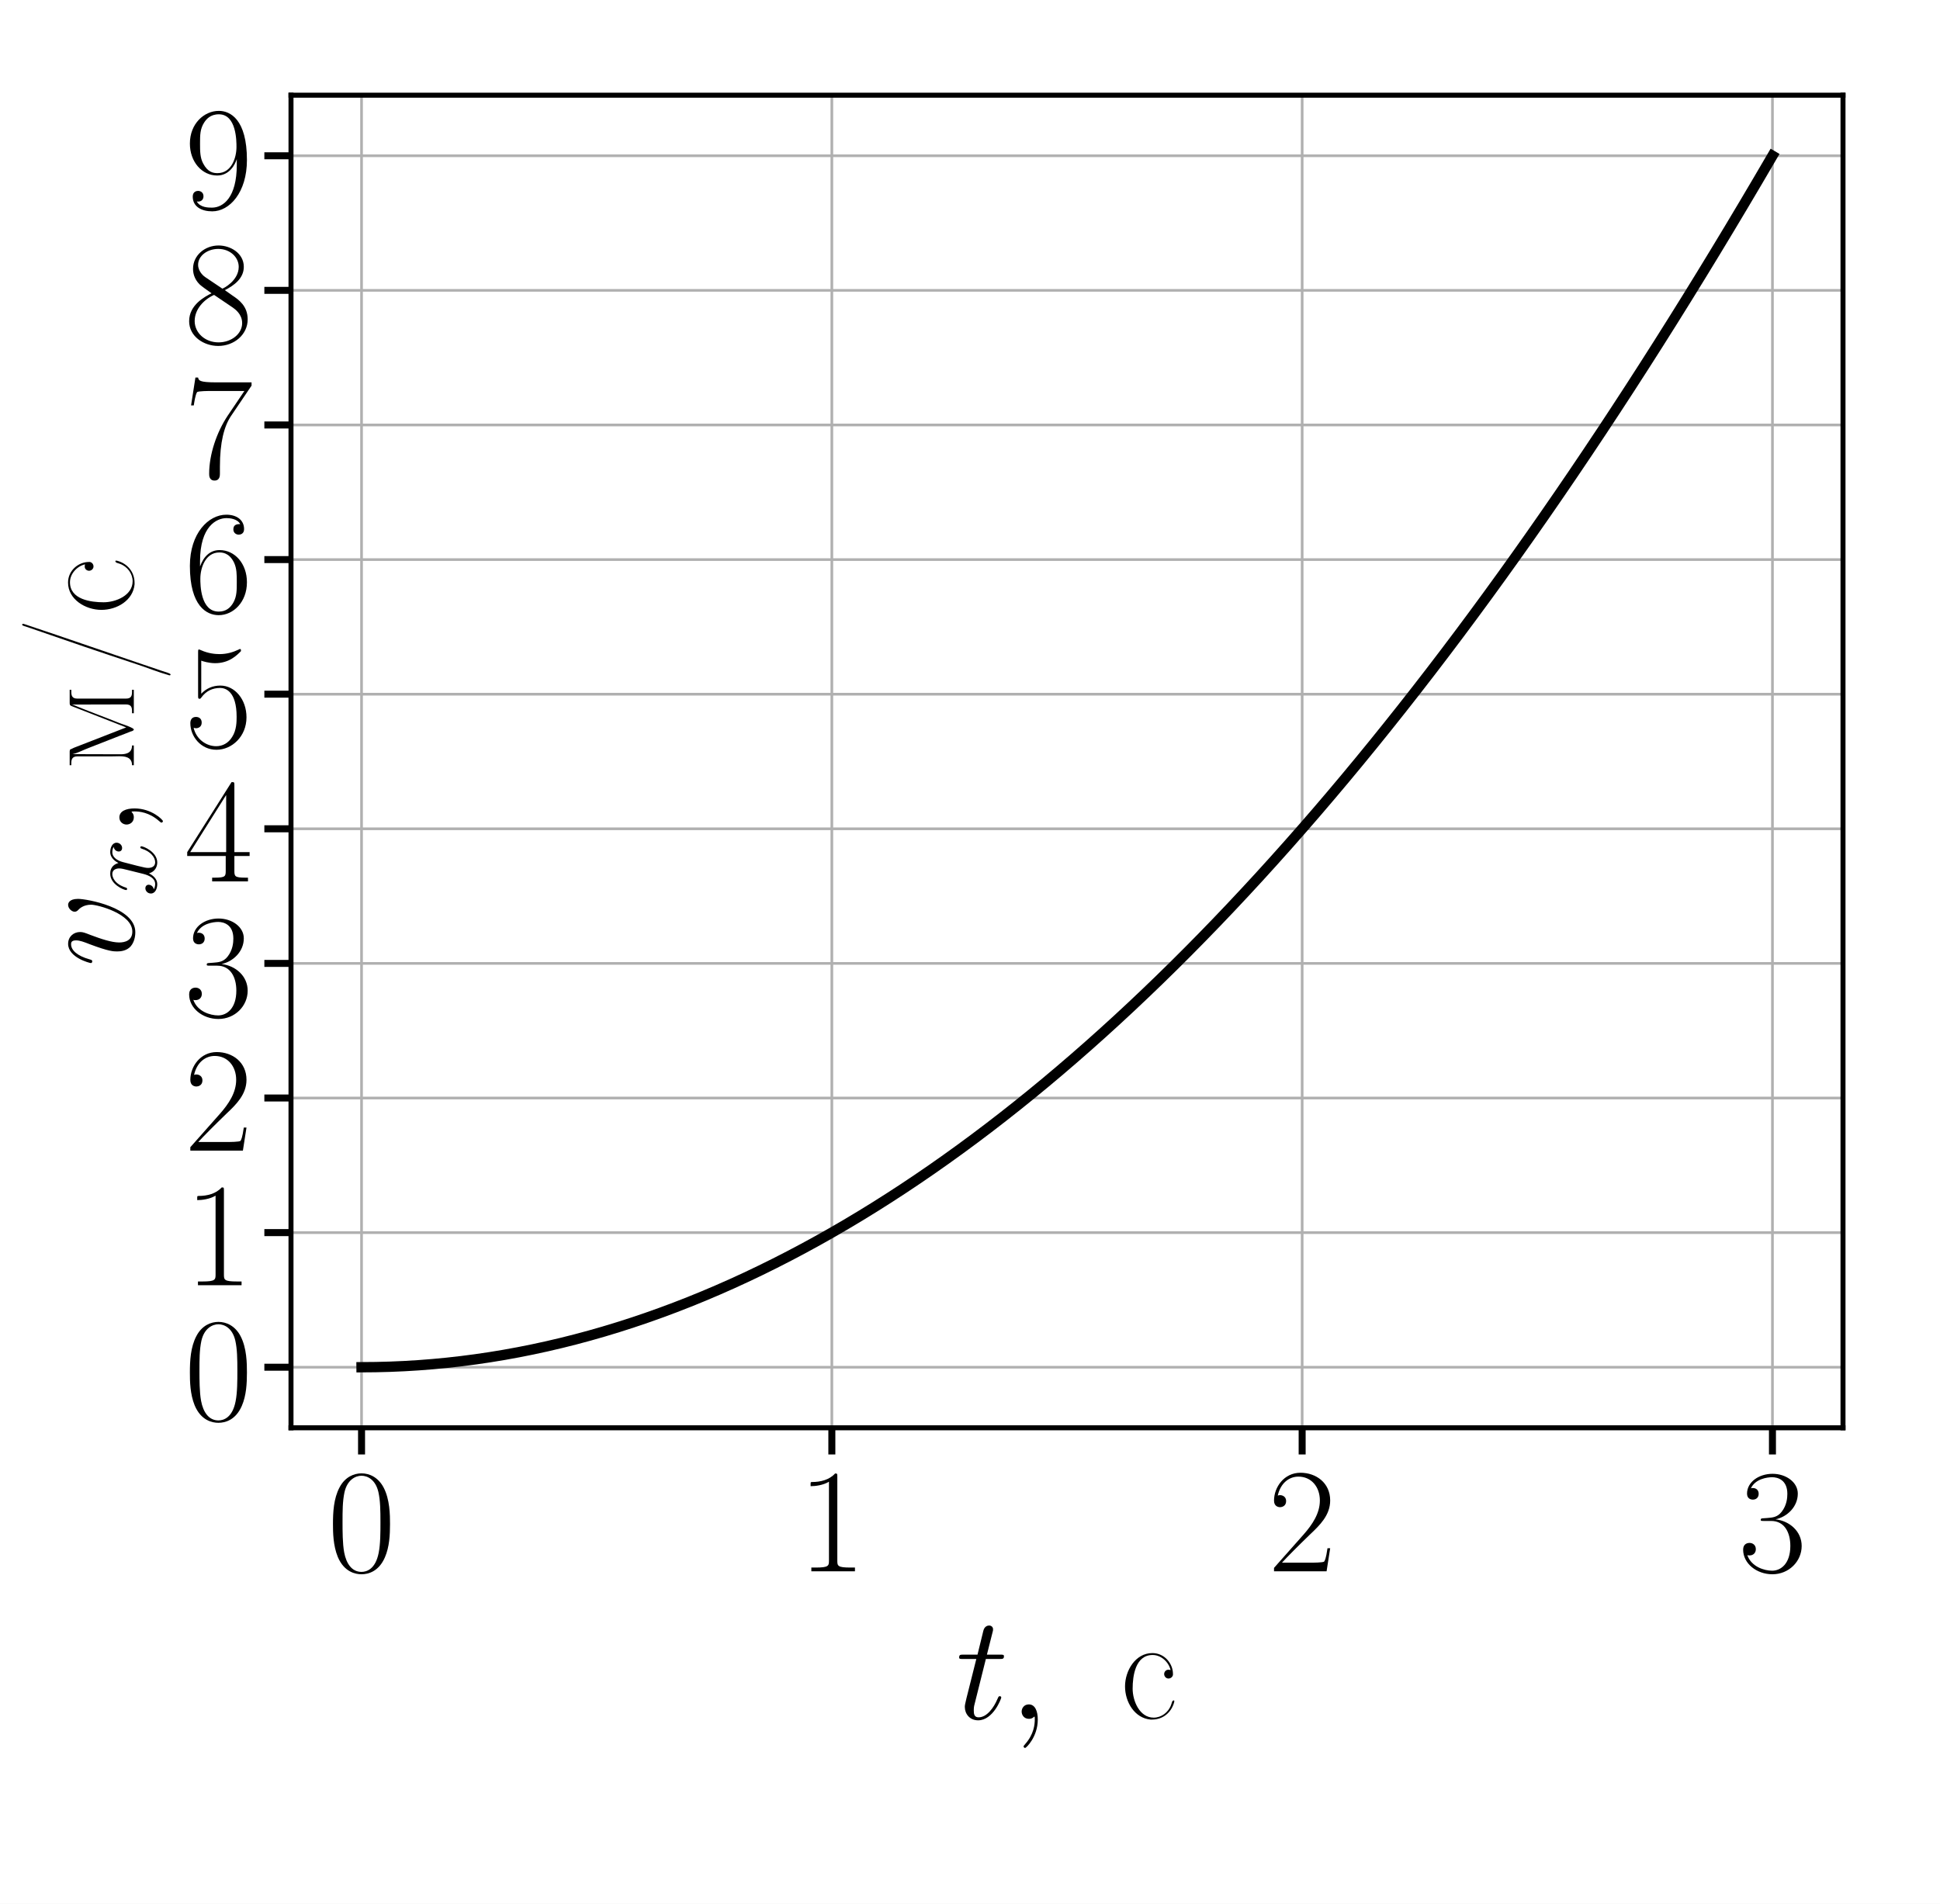
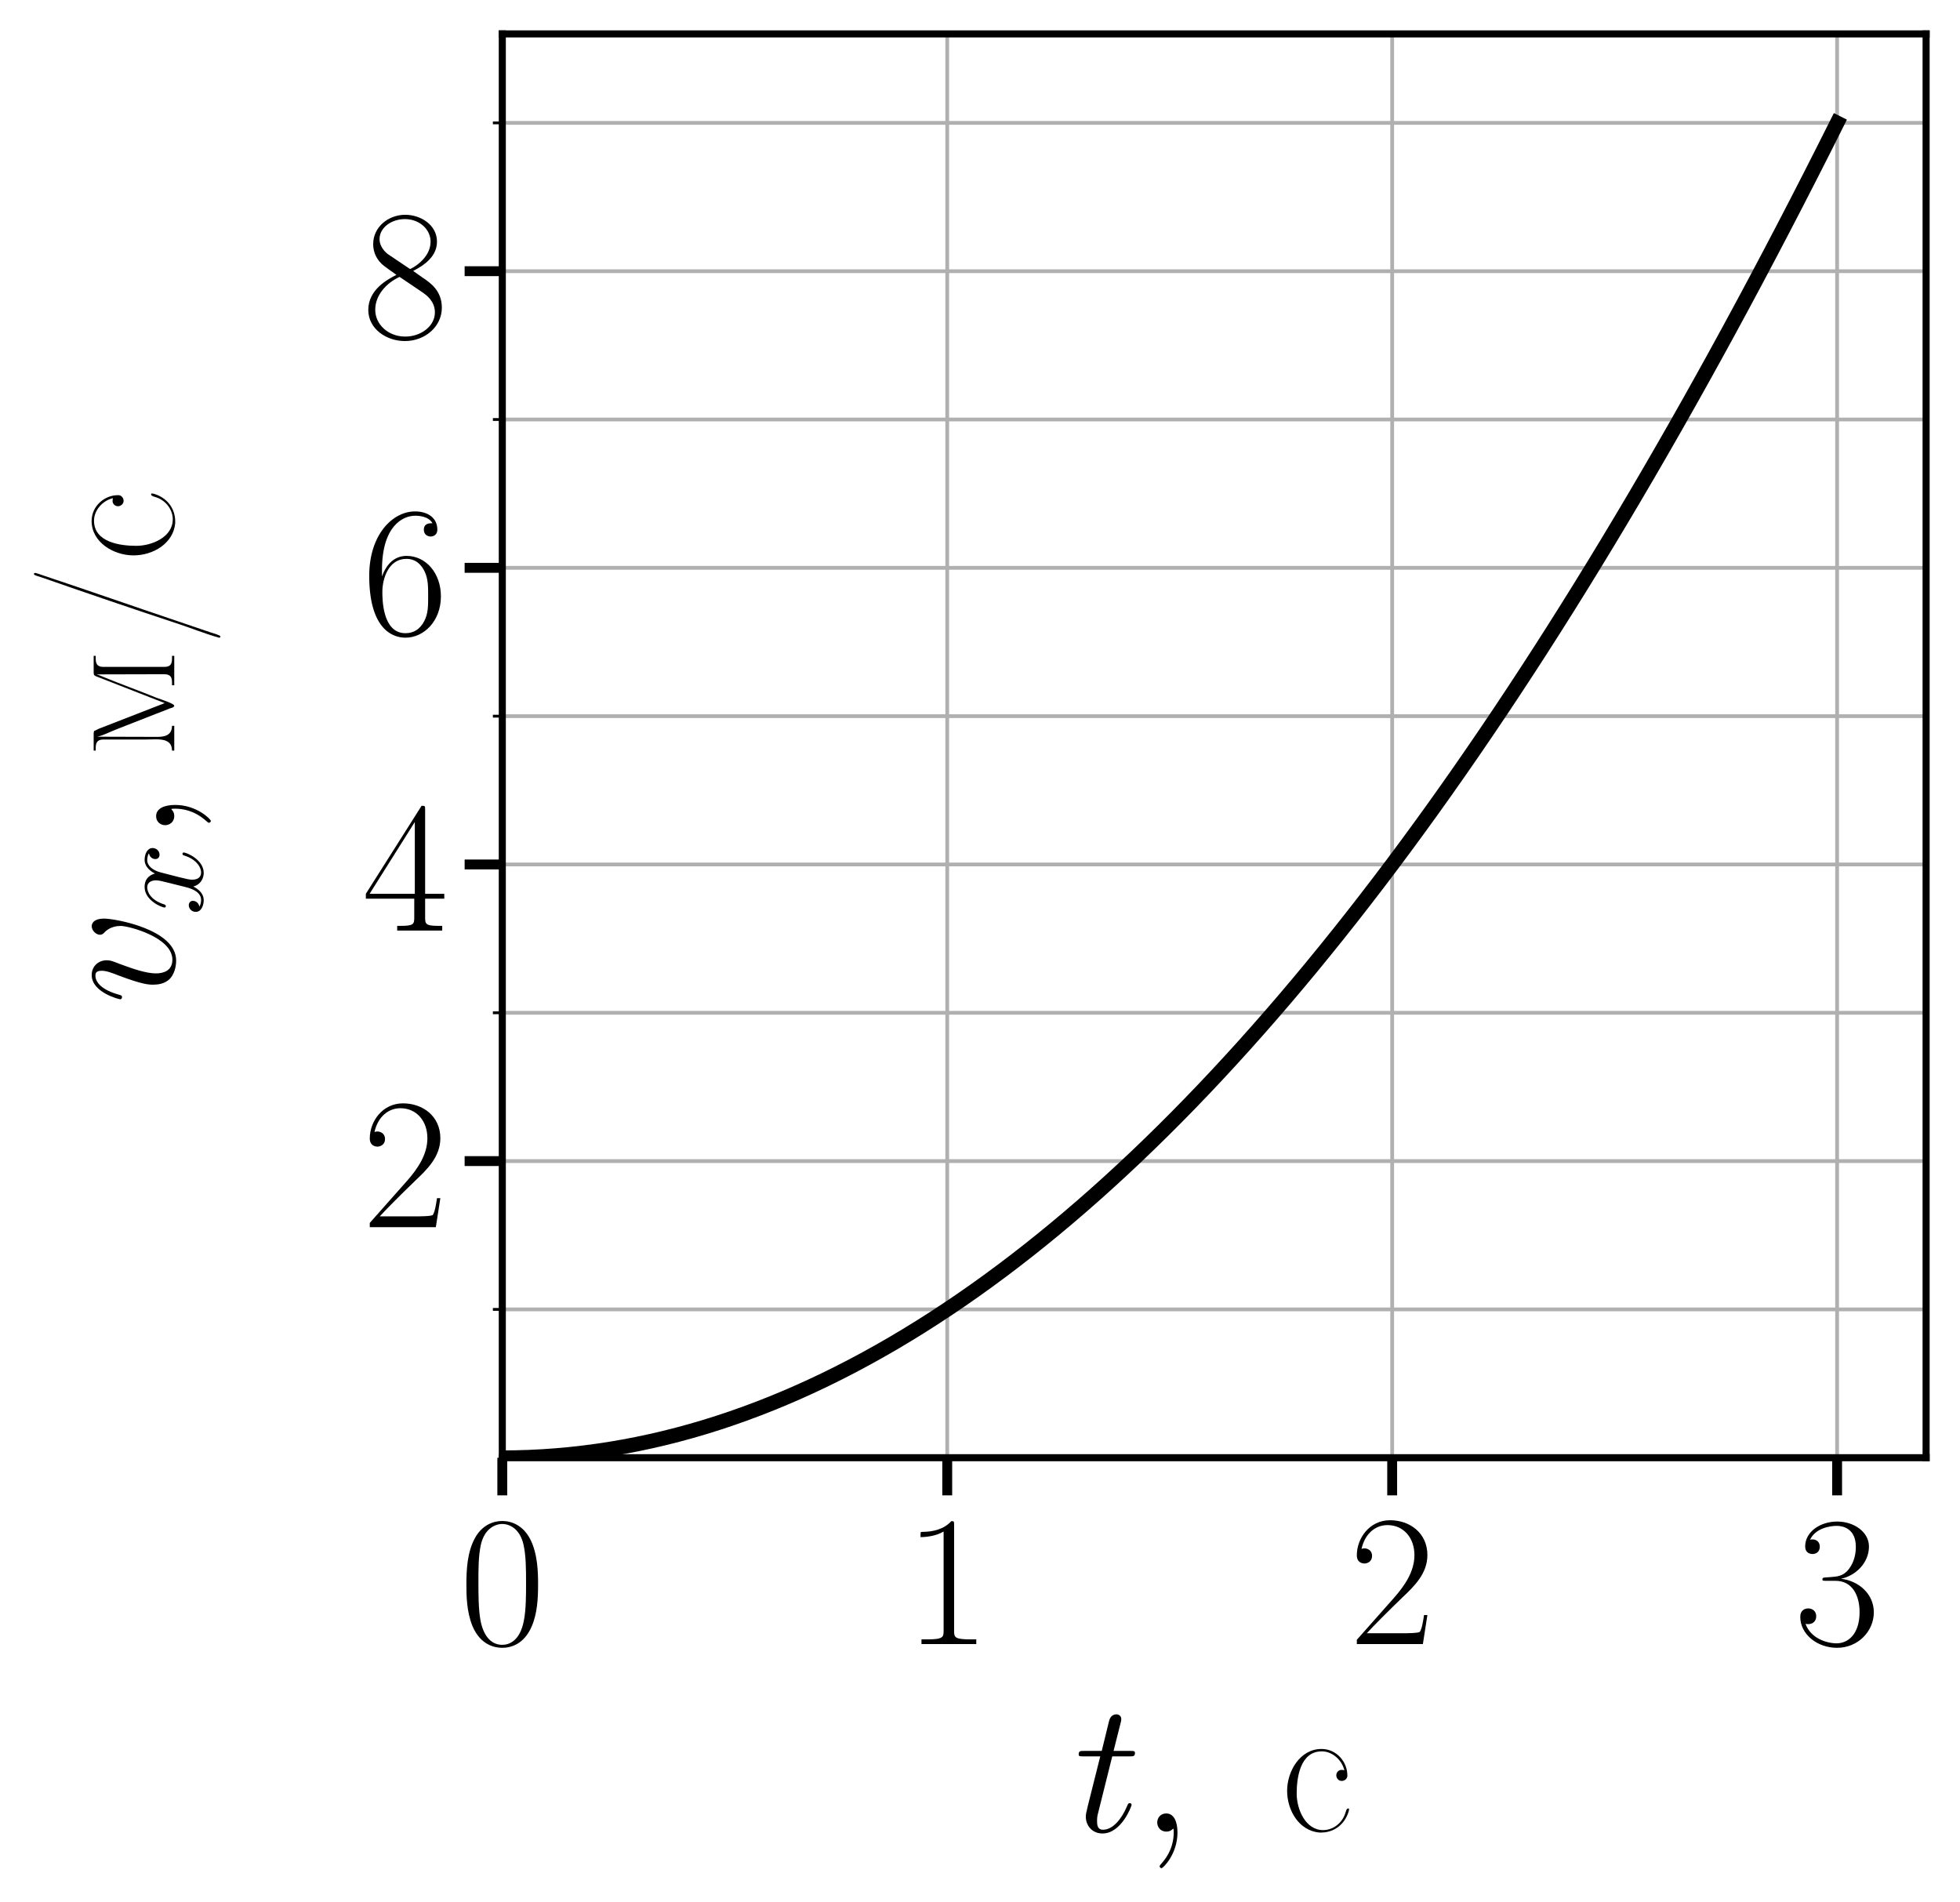
- <svg xmlns="http://www.w3.org/2000/svg" xmlns:xlink="http://www.w3.org/1999/xlink" width="582.48pt" height="571.68pt" viewBox="0 0 582.48 571.68" version="1.1">
+ <svg xmlns="http://www.w3.org/2000/svg" xmlns:xlink="http://www.w3.org/1999/xlink" width="416.283pt" height="403.961pt" viewBox="0 0 416.283 403.961" version="1.1">
  <defs>
    <style type="text/css">*{stroke-linejoin: round; stroke-linecap: butt}</style>
  </defs>
  <g id="figure_1">
    <g id="patch_1">
-       <path d="M 0 571.68  L 582.48 571.68  L 582.48 0  L 0 0  z " style="fill: #ffffff" />
+       <path d="M 0 403.961  L 416.283 403.961  L 416.283 0  L 0 0  z " style="fill: #ffffff" />
    </g>
    <g id="axes_1">
      <g id="patch_2">
-         <path d="M 87.372 428.76  L 553.356 428.76  L 553.356 28.584  L 87.372 28.584  z " style="fill: #ffffff" />
+         <path d="M 106.683 309.6  L 409.083 309.6  L 409.083 7.2  L 106.683 7.2  z " style="fill: #ffffff" />
      </g>
      <g id="matplotlib.axis_1">
        <g id="xtick_1">
          <g id="line2d_1">
-             <path d="M 108.553 428.76  L 108.553 28.584  " clip-path="url(#p3c3314d6ac)" style="fill: none; stroke: #b0b0b0; stroke-width: 0.8; stroke-linecap: square" />
+             <path d="M 106.683 309.6  L 106.683 7.2  " clip-path="url(#pb59c13ec6b)" style="fill: none; stroke: #b0b0b0; stroke-width: 0.8; stroke-linecap: square" />
          </g>
          <g id="line2d_2">
            <defs>
-               <path id="m862809bca7" d="M 0 0  L 0 8  " style="stroke: #000000; stroke-width: 2.1" />
-             </defs>
-             <g>
-               <use xlink:href="#m862809bca7" x="108.553" y="428.76" style="stroke: #000000; stroke-width: 2.1" />
+               <path id="m378a4ad936" d="M 0 0  L 0 8  " style="stroke: #000000; stroke-width: 2.1" />
+             </defs>
+             <g>
+               <use xlink:href="#m378a4ad936" x="106.683" y="309.6" style="stroke: #000000; stroke-width: 2.1" />
            </g>
          </g>
          <g id="text_1">
-             <g transform="translate(98.27273 471.8482) scale(0.45 -0.45)">
+             <g transform="translate(97.5445 349.1784) scale(0.4 -0.4)">
              <defs>
                <path id="CMR17-30" d="M 2688 2025  C 2688 2416 2682 3080 2413 3591  C 2176 4039 1798 4198 1466 4198  C 1158 4198 768 4058 525 3597  C 269 3118 243 2524 243 2025  C 243 1661 250 1106 448 619  C 723 -39 1216 -128 1466 -128  C 1760 -128 2208 -7 2470 600  C 2662 1042 2688 1559 2688 2025  z M 1466 -26  C 1056 -26 813 325 723 812  C 653 1188 653 1738 653 2096  C 653 2588 653 2997 736 3387  C 858 3929 1216 4096 1466 4096  C 1728 4096 2067 3923 2189 3400  C 2272 3036 2278 2607 2278 2096  C 2278 1680 2278 1169 2202 792  C 2067 95 1690 -26 1466 -26  z " transform="scale(0.015625)" />
              </defs>
              <use xlink:href="#CMR17-30" transform="scale(0.996264)" />
            </g>
          </g>
        </g>
        <g id="xtick_2">
          <g id="line2d_3">
-             <path d="M 249.76 428.76  L 249.76 28.584  " clip-path="url(#p3c3314d6ac)" style="fill: none; stroke: #b0b0b0; stroke-width: 0.8; stroke-linecap: square" />
+             <path d="M 201.183 309.6  L 201.183 7.2  " clip-path="url(#pb59c13ec6b)" style="fill: none; stroke: #b0b0b0; stroke-width: 0.8; stroke-linecap: square" />
          </g>
          <g id="line2d_4">
            <g>
-               <use xlink:href="#m862809bca7" x="249.76" y="428.76" style="stroke: #000000; stroke-width: 2.1" />
+               <use xlink:href="#m378a4ad936" x="201.183" y="309.6" style="stroke: #000000; stroke-width: 2.1" />
            </g>
          </g>
          <g id="text_2">
-             <g transform="translate(239.48 471.8482) scale(0.45 -0.45)">
+             <g transform="translate(192.0445 349.1784) scale(0.4 -0.4)">
              <defs>
                <path id="CMR17-31" d="M 1702 4058  C 1702 4192 1696 4192 1606 4192  C 1357 3916 979 3827 621 3827  C 602 3827 570 3827 563 3808  C 557 3795 557 3782 557 3648  C 755 3648 1088 3686 1344 3839  L 1344 461  C 1344 236 1331 160 781 160  L 589 160  L 589 0  C 896 0 1216 0 1523 0  C 1830 0 2150 0 2458 0  L 2458 160  L 2266 160  C 1715 160 1702 230 1702 458  L 1702 4058  z " transform="scale(0.015625)" />
              </defs>
              <use xlink:href="#CMR17-31" transform="scale(0.996264)" />
            </g>
          </g>
        </g>
        <g id="xtick_3">
          <g id="line2d_5">
-             <path d="M 390.968 428.76  L 390.968 28.584  " clip-path="url(#p3c3314d6ac)" style="fill: none; stroke: #b0b0b0; stroke-width: 0.8; stroke-linecap: square" />
+             <path d="M 295.683 309.6  L 295.683 7.2  " clip-path="url(#pb59c13ec6b)" style="fill: none; stroke: #b0b0b0; stroke-width: 0.8; stroke-linecap: square" />
          </g>
          <g id="line2d_6">
            <g>
-               <use xlink:href="#m862809bca7" x="390.968" y="428.76" style="stroke: #000000; stroke-width: 2.1" />
+               <use xlink:href="#m378a4ad936" x="295.683" y="309.6" style="stroke: #000000; stroke-width: 2.1" />
            </g>
          </g>
          <g id="text_3">
-             <g transform="translate(380.6873 471.8482) scale(0.45 -0.45)">
+             <g transform="translate(286.5445 349.1784) scale(0.4 -0.4)">
              <defs>
                <path id="CMR17-32" d="M 2669 989  L 2554 989  C 2490 536 2438 459 2413 420  C 2381 369 1920 369 1830 369  L 602 369  C 832 619 1280 1072 1824 1597  C 2214 1967 2669 2402 2669 3035  C 2669 3790 2067 4224 1395 4224  C 691 4224 262 3604 262 3030  C 262 2780 448 2748 525 2748  C 589 2748 781 2787 781 3010  C 781 3207 614 3264 525 3264  C 486 3264 448 3258 422 3245  C 544 3790 915 4058 1306 4058  C 1862 4058 2227 3617 2227 3035  C 2227 2479 1901 2000 1536 1584  L 262 146  L 262 0  L 2515 0  L 2669 989  z " transform="scale(0.015625)" />
              </defs>
              <use xlink:href="#CMR17-32" transform="scale(0.996264)" />
            </g>
          </g>
        </g>
        <g id="xtick_4">
          <g id="line2d_7">
-             <path d="M 532.175 428.76  L 532.175 28.584  " clip-path="url(#p3c3314d6ac)" style="fill: none; stroke: #b0b0b0; stroke-width: 0.8; stroke-linecap: square" />
+             <path d="M 390.183 309.6  L 390.183 7.2  " clip-path="url(#pb59c13ec6b)" style="fill: none; stroke: #b0b0b0; stroke-width: 0.8; stroke-linecap: square" />
          </g>
          <g id="line2d_8">
            <g>
-               <use xlink:href="#m862809bca7" x="532.175" y="428.76" style="stroke: #000000; stroke-width: 2.1" />
+               <use xlink:href="#m378a4ad936" x="390.183" y="309.6" style="stroke: #000000; stroke-width: 2.1" />
            </g>
          </g>
          <g id="text_4">
-             <g transform="translate(521.8946 471.8482) scale(0.45 -0.45)">
+             <g transform="translate(381.0445 349.1784) scale(0.4 -0.4)">
              <defs>
                <path id="CMR17-33" d="M 1414 2157  C 1984 2157 2234 1662 2234 1090  C 2234 320 1824 25 1453 25  C 1114 25 563 194 390 693  C 422 680 454 680 486 680  C 640 680 755 782 755 948  C 755 1133 614 1216 486 1216  C 378 1216 211 1165 211 926  C 211 335 787 -128 1466 -128  C 2176 -128 2720 430 2720 1085  C 2720 1707 2208 2157 1600 2227  C 2086 2328 2554 2756 2554 3329  C 2554 3820 2048 4179 1472 4179  C 890 4179 378 3829 378 3329  C 378 3110 544 3072 627 3072  C 762 3072 877 3155 877 3321  C 877 3486 762 3569 627 3569  C 602 3569 570 3569 544 3557  C 730 3959 1235 4032 1459 4032  C 1683 4032 2106 3925 2106 3320  C 2106 3143 2080 2828 1862 2550  C 1670 2304 1453 2304 1242 2284  C 1210 2284 1062 2269 1037 2269  C 992 2263 966 2257 966 2208  C 966 2163 973 2157 1101 2157  L 1414 2157  z " transform="scale(0.015625)" />
              </defs>
              <use xlink:href="#CMR17-33" transform="scale(0.996264)" />
            </g>
          </g>
        </g>
        <g id="text_5">
-           <g transform="translate(286.9951 516.1572) scale(0.45 -0.45)">
+           <g transform="translate(228.2213 389.0086) scale(0.4 -0.4)">
            <defs>
              <path id="CMMI12-74" d="M 1286 2566  L 1875 2566  C 1997 2566 2061 2566 2061 2681  C 2061 2752 2022 2752 1894 2752  L 1331 2752  L 1568 3692  C 1594 3781 1594 3794 1594 3840  C 1594 3943 1510 4000 1427 4000  C 1376 4000 1229 3981 1178 3775  L 928 2752  L 326 2752  C 198 2752 141 2752 141 2630  C 141 2566 186 2566 307 2566  L 877 2566  L 454 881  C 403 658 384 594 384 511  C 384 211 595 -64 954 -64  C 1600 -64 1946 868 1946 912  C 1946 951 1920 970 1882 970  C 1869 970 1843 970 1830 944  C 1824 938 1818 931 1773 829  C 1638 511 1344 64 973 64  C 781 64 768 224 768 364  C 768 370 768 492 787 568  L 1286 2566  z " transform="scale(0.015625)" />
              <path id="CMMI12-3b" d="M 1248 -31  C 1248 343 1126 619 864 619  C 659 619 557 453 557 313  C 557 172 653 0 870 0  C 954 0 1024 26 1082 83  C 1094 96 1101 96 1107 96  C 1120 96 1120 5 1120 -27  C 1120 -240 1082 -659 710 -1080  C 640 -1157 640 -1170 640 -1183  C 640 -1216 672 -1248 704 -1248  C 755 -1248 1248 -771 1248 -31  z " transform="scale(0.015625)" />
              <path id="SFRM3583-f1" d="M 2221 2092  C 2189 2099 2157 2105 2125 2105  C 2022 2105 1946 2016 1946 1920  C 1946 1824 2022 1728 2131 1728  C 2221 1728 2310 1792 2323 1888  L 2323 1926  C 2323 2366 1965 2819 1440 2819  C 717 2819 269 2069 269 1390  C 269 718 678 32 1363 -32  L 1427 -32  C 1882 -32 2240 257 2368 688  C 2374 713 2381 739 2381 765  C 2381 784 2368 790 2355 790  C 2285 790 2272 669 2246 604  C 2131 276 1824 51 1498 51  C 890 51 595 769 595 1295  C 595 1833 710 2737 1453 2737  C 1811 2737 2138 2443 2221 2092  z " transform="scale(0.015625)" />
            </defs>
            <use xlink:href="#CMMI12-74" transform="scale(0.996264)" />
            <use xlink:href="#CMMI12-3b" transform="translate(35.22633 0) scale(0.996264)" />
            <use xlink:href="#SFRM3583-f1" transform="translate(108.6881 0) scale(0.996264)" />
          </g>
        </g>
      </g>
      <g id="matplotlib.axis_2">
        <g id="ytick_1">
          <g id="line2d_9">
-             <path d="M 87.372 410.57  L 553.356 410.57  " clip-path="url(#p3c3314d6ac)" style="fill: none; stroke: #b0b0b0; stroke-width: 0.8; stroke-linecap: square" />
+             <path d="M 106.683 246.6  L 409.083 246.6  " clip-path="url(#pb59c13ec6b)" style="fill: none; stroke: #b0b0b0; stroke-width: 0.8; stroke-linecap: square" />
          </g>
          <g id="line2d_10">
            <defs>
-               <path id="mae6277ba72" d="M 0 0  L -8 0  " style="stroke: #000000; stroke-width: 2.1" />
-             </defs>
-             <g>
-               <use xlink:href="#mae6277ba72" x="87.372" y="410.57" style="stroke: #000000; stroke-width: 2.1" />
+               <path id="md40ff3d84a" d="M 0 0  L -8 0  " style="stroke: #000000; stroke-width: 2.1" />
+             </defs>
+             <g>
+               <use xlink:href="#md40ff3d84a" x="106.683" y="246.6" style="stroke: #000000; stroke-width: 2.1" />
            </g>
          </g>
          <g id="text_6">
-             <g transform="translate(55.31128 426.3643) scale(0.45 -0.45)">
-               <use xlink:href="#CMR17-30" transform="scale(0.996264)" />
+             <g transform="translate(76.9064 260.6392) scale(0.4 -0.4)">
+               <use xlink:href="#CMR17-32" transform="scale(0.996264)" />
            </g>
          </g>
        </g>
        <g id="ytick_2">
          <g id="line2d_11">
-             <path d="M 87.372 370.148  L 553.356 370.148  " clip-path="url(#p3c3314d6ac)" style="fill: none; stroke: #b0b0b0; stroke-width: 0.8; stroke-linecap: square" />
+             <path d="M 106.683 183.6  L 409.083 183.6  " clip-path="url(#pb59c13ec6b)" style="fill: none; stroke: #b0b0b0; stroke-width: 0.8; stroke-linecap: square" />
          </g>
          <g id="line2d_12">
            <g>
-               <use xlink:href="#mae6277ba72" x="87.372" y="370.148" style="stroke: #000000; stroke-width: 2.1" />
+               <use xlink:href="#md40ff3d84a" x="106.683" y="183.6" style="stroke: #000000; stroke-width: 2.1" />
            </g>
          </g>
          <g id="text_7">
-             <g transform="translate(55.31128 385.9424) scale(0.45 -0.45)">
-               <use xlink:href="#CMR17-31" transform="scale(0.996264)" />
+             <g transform="translate(76.9064 197.6392) scale(0.4 -0.4)">
+               <defs>
+                 <path id="CMR17-34" d="M 2150 4122  C 2150 4256 2144 4256 2029 4256  L 128 1254  L 128 1088  L 1779 1088  L 1779 457  C 1779 224 1766 160 1318 160  L 1197 160  L 1197 0  C 1402 0 1747 0 1965 0  C 2182 0 2528 0 2733 0  L 2733 160  L 2611 160  C 2163 160 2150 224 2150 457  L 2150 1088  L 2803 1088  L 2803 1254  L 2150 1254  L 2150 4122  z M 1798 3703  L 1798 1254  L 256 1254  L 1798 3703  z " transform="scale(0.015625)" />
+               </defs>
+               <use xlink:href="#CMR17-34" transform="scale(0.996264)" />
            </g>
          </g>
        </g>
        <g id="ytick_3">
          <g id="line2d_13">
-             <path d="M 87.372 329.727  L 553.356 329.727  " clip-path="url(#p3c3314d6ac)" style="fill: none; stroke: #b0b0b0; stroke-width: 0.8; stroke-linecap: square" />
+             <path d="M 106.683 120.6  L 409.083 120.6  " clip-path="url(#pb59c13ec6b)" style="fill: none; stroke: #b0b0b0; stroke-width: 0.8; stroke-linecap: square" />
          </g>
          <g id="line2d_14">
            <g>
-               <use xlink:href="#mae6277ba72" x="87.372" y="329.727" style="stroke: #000000; stroke-width: 2.1" />
+               <use xlink:href="#md40ff3d84a" x="106.683" y="120.6" style="stroke: #000000; stroke-width: 2.1" />
            </g>
          </g>
          <g id="text_8">
-             <g transform="translate(55.31128 345.5206) scale(0.45 -0.45)">
-               <use xlink:href="#CMR17-32" transform="scale(0.996264)" />
+             <g transform="translate(76.9064 134.6392) scale(0.4 -0.4)">
+               <defs>
+                 <path id="CMR17-36" d="M 678 2176  C 678 3690 1395 4032 1811 4032  C 1946 4032 2272 4009 2400 3776  C 2298 3776 2106 3776 2106 3553  C 2106 3381 2246 3323 2336 3323  C 2394 3323 2566 3348 2566 3560  C 2566 3954 2246 4179 1805 4179  C 1043 4179 243 3390 243 1984  C 243 253 966 -128 1478 -128  C 2099 -128 2688 427 2688 1283  C 2688 2081 2170 2662 1517 2662  C 1126 2662 838 2407 678 1960  L 678 2176  z M 1478 25  C 691 25 691 1200 691 1436  C 691 1896 909 2560 1504 2560  C 1613 2560 1926 2560 2138 2120  C 2253 1870 2253 1609 2253 1289  C 2253 944 2253 690 2118 434  C 1978 171 1773 25 1478 25  z " transform="scale(0.015625)" />
+               </defs>
+               <use xlink:href="#CMR17-36" transform="scale(0.996264)" />
            </g>
          </g>
        </g>
        <g id="ytick_4">
          <g id="line2d_15">
-             <path d="M 87.372 289.305  L 553.356 289.305  " clip-path="url(#p3c3314d6ac)" style="fill: none; stroke: #b0b0b0; stroke-width: 0.8; stroke-linecap: square" />
+             <path d="M 106.683 57.6  L 409.083 57.6  " clip-path="url(#pb59c13ec6b)" style="fill: none; stroke: #b0b0b0; stroke-width: 0.8; stroke-linecap: square" />
          </g>
          <g id="line2d_16">
            <g>
-               <use xlink:href="#mae6277ba72" x="87.372" y="289.305" style="stroke: #000000; stroke-width: 2.1" />
+               <use xlink:href="#md40ff3d84a" x="106.683" y="57.6" style="stroke: #000000; stroke-width: 2.1" />
            </g>
          </g>
          <g id="text_9">
-             <g transform="translate(55.31128 305.0988) scale(0.45 -0.45)">
-               <use xlink:href="#CMR17-33" transform="scale(0.996264)" />
+             <g transform="translate(76.9064 71.63919) scale(0.4 -0.4)">
+               <defs>
+                 <path id="CMR17-38" d="M 1741 2264  C 2144 2467 2554 2773 2554 3263  C 2554 3841 1990 4179 1472 4179  C 890 4179 378 3759 378 3180  C 378 3021 416 2747 666 2505  C 730 2442 998 2251 1171 2130  C 883 1983 211 1634 211 934  C 211 279 838 -128 1459 -128  C 2144 -128 2720 362 2720 1010  C 2720 1590 2330 1857 2074 2029  L 1741 2264  z M 902 2822  C 851 2854 595 3051 595 3351  C 595 3739 998 4032 1459 4032  C 1965 4032 2336 3676 2336 3262  C 2336 2669 1670 2331 1638 2331  C 1632 2331 1626 2331 1574 2370  L 902 2822  z M 2080 1519  C 2176 1449 2483 1240 2483 851  C 2483 381 2010 25 1472 25  C 890 25 448 438 448 940  C 448 1443 838 1862 1280 2060  L 2080 1519  z " transform="scale(0.015625)" />
+               </defs>
+               <use xlink:href="#CMR17-38" transform="scale(0.996264)" />
            </g>
          </g>
        </g>
        <g id="ytick_5">
          <g id="line2d_17">
-             <path d="M 87.372 248.883  L 553.356 248.883  " clip-path="url(#p3c3314d6ac)" style="fill: none; stroke: #b0b0b0; stroke-width: 0.8; stroke-linecap: square" />
+             <path d="M 106.683 278.1  L 409.083 278.1  " clip-path="url(#pb59c13ec6b)" style="fill: none; stroke: #b0b0b0; stroke-width: 0.8; stroke-linecap: square" />
          </g>
          <g id="line2d_18">
-             <g>
-               <use xlink:href="#mae6277ba72" x="87.372" y="248.883" style="stroke: #000000; stroke-width: 2.1" />
-             </g>
-           </g>
-           <g id="text_10">
-             <g transform="translate(55.31128 264.677) scale(0.45 -0.45)">
-               <defs>
-                 <path id="CMR17-34" d="M 2150 4122  C 2150 4256 2144 4256 2029 4256  L 128 1254  L 128 1088  L 1779 1088  L 1779 457  C 1779 224 1766 160 1318 160  L 1197 160  L 1197 0  C 1402 0 1747 0 1965 0  C 2182 0 2528 0 2733 0  L 2733 160  L 2611 160  C 2163 160 2150 224 2150 457  L 2150 1088  L 2803 1088  L 2803 1254  L 2150 1254  L 2150 4122  z M 1798 3703  L 1798 1254  L 256 1254  L 1798 3703  z " transform="scale(0.015625)" />
-               </defs>
-               <use xlink:href="#CMR17-34" transform="scale(0.996264)" />
+             <defs>
+               <path id="m8e63346e1f" d="M 0 0  L -2 0  " style="stroke: #000000; stroke-width: 0.6" />
+             </defs>
+             <g>
+               <use xlink:href="#m8e63346e1f" x="106.683" y="278.1" style="stroke: #000000; stroke-width: 0.6" />
            </g>
          </g>
        </g>
        <g id="ytick_6">
          <g id="line2d_19">
-             <path d="M 87.372 208.461  L 553.356 208.461  " clip-path="url(#p3c3314d6ac)" style="fill: none; stroke: #b0b0b0; stroke-width: 0.8; stroke-linecap: square" />
+             <path d="M 106.683 215.1  L 409.083 215.1  " clip-path="url(#pb59c13ec6b)" style="fill: none; stroke: #b0b0b0; stroke-width: 0.8; stroke-linecap: square" />
          </g>
          <g id="line2d_20">
            <g>
-               <use xlink:href="#mae6277ba72" x="87.372" y="208.461" style="stroke: #000000; stroke-width: 2.1" />
-             </g>
-           </g>
-           <g id="text_11">
-             <g transform="translate(55.31128 224.2552) scale(0.45 -0.45)">
-               <defs>
-                 <path id="CMR17-35" d="M 730 3692  C 794 3666 1056 3584 1325 3584  C 1920 3584 2246 3911 2432 4100  C 2432 4157 2432 4192 2394 4192  C 2387 4192 2374 4192 2323 4163  C 2099 4058 1837 3973 1517 3973  C 1325 3973 1037 3999 723 4139  C 653 4171 640 4171 634 4171  C 602 4171 595 4164 595 4037  L 595 2203  C 595 2089 595 2057 659 2057  C 691 2057 704 2070 736 2114  C 941 2401 1222 2522 1542 2522  C 1766 2522 2246 2382 2246 1289  C 2246 1085 2246 715 2054 421  C 1894 159 1645 25 1370 25  C 947 25 518 320 403 814  C 429 807 480 795 506 795  C 589 795 749 840 749 1038  C 749 1210 627 1280 506 1280  C 358 1280 262 1190 262 1011  C 262 454 704 -128 1382 -128  C 2042 -128 2669 440 2669 1264  C 2669 2030 2170 2624 1549 2624  C 1222 2624 947 2503 730 2274  L 730 3692  z " transform="scale(0.015625)" />
-               </defs>
-               <use xlink:href="#CMR17-35" transform="scale(0.996264)" />
+               <use xlink:href="#m8e63346e1f" x="106.683" y="215.1" style="stroke: #000000; stroke-width: 0.6" />
            </g>
          </g>
        </g>
        <g id="ytick_7">
          <g id="line2d_21">
-             <path d="M 87.372 168.039  L 553.356 168.039  " clip-path="url(#p3c3314d6ac)" style="fill: none; stroke: #b0b0b0; stroke-width: 0.8; stroke-linecap: square" />
+             <path d="M 106.683 152.1  L 409.083 152.1  " clip-path="url(#pb59c13ec6b)" style="fill: none; stroke: #b0b0b0; stroke-width: 0.8; stroke-linecap: square" />
          </g>
          <g id="line2d_22">
            <g>
-               <use xlink:href="#mae6277ba72" x="87.372" y="168.039" style="stroke: #000000; stroke-width: 2.1" />
-             </g>
-           </g>
-           <g id="text_12">
-             <g transform="translate(55.31128 183.8334) scale(0.45 -0.45)">
-               <defs>
-                 <path id="CMR17-36" d="M 678 2176  C 678 3690 1395 4032 1811 4032  C 1946 4032 2272 4009 2400 3776  C 2298 3776 2106 3776 2106 3553  C 2106 3381 2246 3323 2336 3323  C 2394 3323 2566 3348 2566 3560  C 2566 3954 2246 4179 1805 4179  C 1043 4179 243 3390 243 1984  C 243 253 966 -128 1478 -128  C 2099 -128 2688 427 2688 1283  C 2688 2081 2170 2662 1517 2662  C 1126 2662 838 2407 678 1960  L 678 2176  z M 1478 25  C 691 25 691 1200 691 1436  C 691 1896 909 2560 1504 2560  C 1613 2560 1926 2560 2138 2120  C 2253 1870 2253 1609 2253 1289  C 2253 944 2253 690 2118 434  C 1978 171 1773 25 1478 25  z " transform="scale(0.015625)" />
-               </defs>
-               <use xlink:href="#CMR17-36" transform="scale(0.996264)" />
+               <use xlink:href="#m8e63346e1f" x="106.683" y="152.1" style="stroke: #000000; stroke-width: 0.6" />
            </g>
          </g>
        </g>
        <g id="ytick_8">
          <g id="line2d_23">
-             <path d="M 87.372 127.617  L 553.356 127.617  " clip-path="url(#p3c3314d6ac)" style="fill: none; stroke: #b0b0b0; stroke-width: 0.8; stroke-linecap: square" />
+             <path d="M 106.683 89.1  L 409.083 89.1  " clip-path="url(#pb59c13ec6b)" style="fill: none; stroke: #b0b0b0; stroke-width: 0.8; stroke-linecap: square" />
          </g>
          <g id="line2d_24">
            <g>
-               <use xlink:href="#mae6277ba72" x="87.372" y="127.617" style="stroke: #000000; stroke-width: 2.1" />
-             </g>
-           </g>
-           <g id="text_13">
-             <g transform="translate(55.31128 143.4115) scale(0.45 -0.45)">
-               <defs>
-                 <path id="CMR17-37" d="M 2886 3941  L 2886 4081  L 1382 4081  C 634 4081 621 4165 595 4288  L 480 4288  L 294 3094  L 410 3094  C 429 3215 474 3540 550 3661  C 589 3712 1062 3712 1171 3712  L 2579 3712  L 1869 2661  C 1395 1954 1069 999 1069 165  C 1069 89 1069 -128 1299 -128  C 1530 -128 1530 89 1530 171  L 1530 465  C 1530 1508 1709 2196 2003 2636  L 2886 3941  z " transform="scale(0.015625)" />
-               </defs>
-               <use xlink:href="#CMR17-37" transform="scale(0.996264)" />
+               <use xlink:href="#m8e63346e1f" x="106.683" y="89.1" style="stroke: #000000; stroke-width: 0.6" />
            </g>
          </g>
        </g>
        <g id="ytick_9">
          <g id="line2d_25">
-             <path d="M 87.372 87.196  L 553.356 87.196  " clip-path="url(#p3c3314d6ac)" style="fill: none; stroke: #b0b0b0; stroke-width: 0.8; stroke-linecap: square" />
+             <path d="M 106.683 26.1  L 409.083 26.1  " clip-path="url(#pb59c13ec6b)" style="fill: none; stroke: #b0b0b0; stroke-width: 0.8; stroke-linecap: square" />
          </g>
          <g id="line2d_26">
            <g>
-               <use xlink:href="#mae6277ba72" x="87.372" y="87.196" style="stroke: #000000; stroke-width: 2.1" />
-             </g>
-           </g>
-           <g id="text_14">
-             <g transform="translate(55.31128 102.9897) scale(0.45 -0.45)">
-               <defs>
-                 <path id="CMR17-38" d="M 1741 2264  C 2144 2467 2554 2773 2554 3263  C 2554 3841 1990 4179 1472 4179  C 890 4179 378 3759 378 3180  C 378 3021 416 2747 666 2505  C 730 2442 998 2251 1171 2130  C 883 1983 211 1634 211 934  C 211 279 838 -128 1459 -128  C 2144 -128 2720 362 2720 1010  C 2720 1590 2330 1857 2074 2029  L 1741 2264  z M 902 2822  C 851 2854 595 3051 595 3351  C 595 3739 998 4032 1459 4032  C 1965 4032 2336 3676 2336 3262  C 2336 2669 1670 2331 1638 2331  C 1632 2331 1626 2331 1574 2370  L 902 2822  z M 2080 1519  C 2176 1449 2483 1240 2483 851  C 2483 381 2010 25 1472 25  C 890 25 448 438 448 940  C 448 1443 838 1862 1280 2060  L 2080 1519  z " transform="scale(0.015625)" />
-               </defs>
-               <use xlink:href="#CMR17-38" transform="scale(0.996264)" />
-             </g>
-           </g>
-         </g>
-         <g id="ytick_10">
-           <g id="line2d_27">
-             <path d="M 87.372 46.774  L 553.356 46.774  " clip-path="url(#p3c3314d6ac)" style="fill: none; stroke: #b0b0b0; stroke-width: 0.8; stroke-linecap: square" />
-           </g>
-           <g id="line2d_28">
-             <g>
-               <use xlink:href="#mae6277ba72" x="87.372" y="46.774" style="stroke: #000000; stroke-width: 2.1" />
-             </g>
-           </g>
-           <g id="text_15">
-             <g transform="translate(55.31128 62.5679) scale(0.45 -0.45)">
-               <defs>
-                 <path id="CMR17-39" d="M 2253 1864  C 2253 464 1670 31 1190 31  C 1043 31 685 31 538 294  C 704 268 826 357 826 518  C 826 692 685 749 595 749  C 538 749 365 723 365 506  C 365 71 742 -128 1203 -128  C 1939 -128 2688 674 2688 2073  C 2688 3817 1971 4179 1485 4179  C 851 4179 243 3628 243 2778  C 243 1991 762 1408 1414 1408  C 1952 1408 2189 1903 2253 2112  L 2253 1864  z M 1427 1510  C 1254 1510 1011 1542 813 1922  C 678 2169 678 2461 678 2771  C 678 3146 678 3405 858 3684  C 947 3817 1114 4032 1485 4032  C 2240 4032 2240 2885 2240 2632  C 2240 2182 2035 1510 1427 1510  z " transform="scale(0.015625)" />
-               </defs>
-               <use xlink:href="#CMR17-39" transform="scale(0.996264)" />
-             </g>
-           </g>
-         </g>
-         <g id="text_16">
-           <g transform="translate(40.17887 290.4183) rotate(-90) scale(0.45 -0.45)">
+               <use xlink:href="#m8e63346e1f" x="106.683" y="26.1" style="stroke: #000000; stroke-width: 0.6" />
+             </g>
+           </g>
+         </g>
+         <g id="text_10">
+           <g transform="translate(37.01092 213.3133) rotate(-90) scale(0.4 -0.4)">
            <defs>
              <path id="CMMI12-76" d="M 2925 2389  C 2925 2791 2720 2816 2669 2816  C 2515 2816 2374 2663 2374 2535  C 2374 2459 2419 2414 2445 2389  C 2509 2331 2675 2159 2675 1827  C 2675 1558 2291 64 1523 64  C 1133 64 1056 390 1056 626  C 1056 945 1203 1392 1376 1852  C 1478 2114 1504 2178 1504 2305  C 1504 2574 1312 2816 998 2816  C 410 2816 173 1890 173 1839  C 173 1814 198 1782 243 1782  C 301 1782 307 1807 333 1897  C 486 2446 736 2689 979 2689  C 1037 2689 1146 2689 1146 2478  C 1146 2312 1075 2127 979 1884  C 672 1067 672 869 672 715  C 672 575 691 313 890 134  C 1120 -64 1440 -64 1498 -64  C 2560 -64 2925 2024 2925 2389  z " transform="scale(0.015625)" />
              <path id="CMMI12-78" d="M 3034 2606  C 2829 2567 2752 2414 2752 2293  C 2752 2139 2874 2088 2963 2088  C 3155 2088 3290 2254 3290 2427  C 3290 2695 2982 2816 2714 2816  C 2323 2816 2106 2433 2048 2312  C 1901 2816 1504 2816 1389 2816  C 736 2816 390 1980 390 1839  C 390 1814 416 1782 461 1782  C 512 1782 525 1820 538 1846  C 755 2555 1184 2689 1370 2689  C 1658 2689 1715 2420 1715 2267  C 1715 2127 1677 1980 1600 1673  L 1382 798  C 1286 415 1101 64 762 64  C 730 64 570 64 435 147  C 666 192 717 383 717 460  C 717 588 621 664 499 664  C 346 664 179 530 179 326  C 179 57 480 -64 755 -64  C 1062 -64 1280 179 1414 441  C 1517 64 1837 -64 2074 -64  C 2726 -64 3072 773 3072 913  C 3072 945 3046 971 3008 971  C 2950 971 2944 939 2925 888  C 2752 326 2381 64 2093 64  C 1869 64 1747 230 1747 492  C 1747 632 1773 734 1875 1156  L 2099 2024  C 2195 2408 2413 2689 2707 2689  C 2720 2689 2899 2689 3034 2606  z " transform="scale(0.015625)" />
              <path id="SFRM3583-ec" d="M 294 2749  L 294 2679  L 384 2679  C 538 2679 672 2641 672 2423  L 672 979  C 672 870 678 755 678 639  C 678 404 659 77 294 77  L 294 0  L 1139 0  L 1139 77  C 787 77 762 378 762 588  L 768 2628  C 813 2410 947 2168 1030 1944  L 1549 620  C 1606 460 1670 308 1734 148  C 1747 103 1766 7 1824 0  C 1894 0 2029 416 2099 614  C 2342 1209 2560 1816 2803 2410  C 2835 2487 2874 2570 2893 2653  L 2899 340  C 2899 109 2771 77 2611 77  L 2522 77  L 2522 0  L 3526 0  L 3526 77  L 3437 77  C 3277 77 3149 109 3149 333  L 3149 2423  C 3149 2647 3283 2679 3437 2679  L 3526 2679  L 3526 2749  L 2938 2749  L 2874 2737  L 2835 2685  L 1914 326  L 1043 2564  L 960 2737  L 890 2749  L 294 2749  z " transform="scale(0.015625)" />
              <path id="SFRM3583-2f" d="M 2483 4781  C 2458 4768 2451 4723 2438 4698  L 2362 4467  C 1824 2925 1299 1382 787 -166  C 640 -608 461 -1050 333 -1504  C 326 -1510 326 -1517 326 -1530  C 326 -1549 333 -1574 358 -1574  L 371 -1574  C 416 -1555 474 -1338 512 -1222  L 877 -147  C 1402 1408 1939 2944 2458 4499  C 2483 4576 2515 4653 2534 4730  L 2534 4742  C 2534 4768 2522 4787 2502 4787  C 2496 4787 2490 4787 2483 4781  z " transform="scale(0.015625)" />
            </defs>
            <use xlink:href="#CMMI12-76" transform="scale(0.996264)" />
            <use xlink:href="#CMMI12-78" transform="translate(47.16058 -14.94392) scale(0.697382)" />
            <use xlink:href="#CMMI12-3b" transform="translate(86.46237 0) scale(0.996264)" />
            <use xlink:href="#SFRM3583-ec" transform="translate(130.164 0) scale(0.996264)" />
            <use xlink:href="#SFRM3583-2f" transform="translate(189.6225 0) scale(0.996264)" />
            <use xlink:href="#SFRM3583-f1" transform="translate(234.201 0) scale(0.996264)" />
          </g>
        </g>
      </g>
-       <g id="line2d_29">
-         <path d="M 108.553 410.57  L 112.832 410.533  L 117.111 410.422  L 121.39 410.236  L 125.669 409.976  L 129.948 409.642  L 134.227 409.234  L 138.506 408.751  L 142.785 408.195  L 147.064 407.564  L 151.343 406.858  L 155.622 406.079  L 159.901 405.225  L 164.18 404.297  L 168.459 403.295  L 172.738 402.219  L 177.017 401.068  L 181.296 399.843  L 185.575 398.544  L 189.854 397.17  L 194.133 395.723  L 198.412 394.201  L 202.691 392.605  L 206.97 390.935  L 211.249 389.19  L 215.528 387.371  L 219.807 385.478  L 224.086 383.511  L 228.365 381.469  L 232.644 379.354  L 236.923 377.164  L 241.202 374.9  L 245.481 372.561  L 249.76 370.148  L 254.039 367.661  L 258.318 365.1  L 262.597 362.465  L 266.876 359.755  L 271.155 356.971  L 275.434 354.113  L 279.713 351.181  L 283.992 348.174  L 288.271 345.094  L 292.55 341.938  L 296.829 338.709  L 301.108 335.406  L 305.387 332.028  L 309.666 328.576  L 313.945 325.05  L 318.224 321.449  L 322.504 317.774  L 326.783 314.026  L 331.062 310.202  L 335.341 306.305  L 339.62 302.333  L 343.899 298.287  L 348.178 294.167  L 352.457 289.973  L 356.736 285.704  L 361.015 281.361  L 365.294 276.944  L 369.573 272.453  L 373.852 267.887  L 378.131 263.248  L 382.41 258.534  L 386.689 253.745  L 390.968 248.883  L 395.247 243.946  L 399.526 238.935  L 403.805 233.85  L 408.084 228.691  L 412.363 223.457  L 416.642 218.149  L 420.921 212.767  L 425.2 207.31  L 429.479 201.78  L 433.758 196.175  L 438.037 190.496  L 442.316 184.743  L 446.595 178.915  L 450.874 173.013  L 455.153 167.037  L 459.432 160.987  L 463.711 154.862  L 467.99 148.664  L 472.269 142.391  L 476.548 136.043  L 480.827 129.622  L 485.106 123.126  L 489.385 116.556  L 493.664 109.912  L 497.943 103.194  L 502.222 96.401  L 506.501 89.534  L 510.78 82.593  L 515.059 75.578  L 519.338 68.488  L 523.617 61.324  L 527.896 54.086  L 532.175 46.774  " clip-path="url(#p3c3314d6ac)" style="fill: none; stroke: #000000; stroke-width: 3.1; stroke-linecap: square" />
+       <g id="line2d_27">
+         <path d="M 106.683 309.6  L 109.546 309.571  L 112.41 309.484  L 115.274 309.34  L 118.137 309.137  L 121.001 308.877  L 123.864 308.559  L 126.728 308.183  L 129.592 307.749  L 132.455 307.257  L 135.319 306.707  L 138.183 306.1  L 141.046 305.435  L 143.91 304.712  L 146.774 303.931  L 149.637 303.092  L 152.501 302.195  L 155.364 301.24  L 158.228 300.228  L 161.092 299.158  L 163.955 298.03  L 166.819 296.844  L 169.683 295.6  L 172.546 294.298  L 175.41 292.939  L 178.274 291.521  L 181.137 290.046  L 184.001 288.513  L 186.864 286.922  L 189.728 285.274  L 192.592 283.567  L 195.455 281.802  L 198.319 279.98  L 201.183 278.1  L 204.046 276.162  L 206.91 274.166  L 209.774 272.112  L 212.637 270.001  L 215.501 267.831  L 218.364 265.604  L 221.228 263.319  L 224.092 260.976  L 226.955 258.575  L 229.819 256.117  L 232.683 253.6  L 235.546 251.026  L 238.41 248.393  L 241.274 245.703  L 244.137 242.955  L 247.001 240.15  L 249.864 237.286  L 252.728 234.364  L 255.592 231.385  L 258.455 228.348  L 261.319 225.253  L 264.183 222.1  L 267.046 218.889  L 269.91 215.621  L 272.774 212.294  L 275.637 208.91  L 278.501 205.468  L 281.364 201.968  L 284.228 198.41  L 287.092 194.794  L 289.955 191.121  L 292.819 187.389  L 295.683 183.6  L 298.546 179.753  L 301.41 175.848  L 304.274 171.885  L 307.137 167.864  L 310.001 163.786  L 312.864 159.65  L 315.728 155.455  L 318.592 151.203  L 321.455 146.893  L 324.319 142.526  L 327.183 138.1  L 330.046 133.617  L 332.91 129.075  L 335.774 124.476  L 338.637 119.819  L 341.501 115.104  L 344.364 110.331  L 347.228 105.501  L 350.092 100.612  L 352.955 95.666  L 355.819 90.662  L 358.683 85.6  L 361.546 80.48  L 364.41 75.302  L 367.274 70.067  L 370.137 64.774  L 373.001 59.422  L 375.864 54.013  L 378.728 48.546  L 381.592 43.021  L 384.455 37.439  L 387.319 31.798  L 390.183 26.1  " clip-path="url(#pb59c13ec6b)" style="fill: none; stroke: #000000; stroke-width: 3.1; stroke-linecap: square" />
      </g>
      <g id="patch_3">
-         <path d="M 87.372 428.76  L 87.372 28.584  " style="fill: none; stroke: #000000; stroke-width: 1.5; stroke-linejoin: miter; stroke-linecap: square" />
+         <path d="M 106.683 309.6  L 106.683 7.2  " style="fill: none; stroke: #000000; stroke-width: 1.5; stroke-linejoin: miter; stroke-linecap: square" />
      </g>
      <g id="patch_4">
-         <path d="M 553.356 428.76  L 553.356 28.584  " style="fill: none; stroke: #000000; stroke-width: 1.5; stroke-linejoin: miter; stroke-linecap: square" />
+         <path d="M 409.083 309.6  L 409.083 7.2  " style="fill: none; stroke: #000000; stroke-width: 1.5; stroke-linejoin: miter; stroke-linecap: square" />
      </g>
      <g id="patch_5">
-         <path d="M 87.372 428.76  L 553.356 428.76  " style="fill: none; stroke: #000000; stroke-width: 1.5; stroke-linejoin: miter; stroke-linecap: square" />
+         <path d="M 106.683 309.6  L 409.083 309.6  " style="fill: none; stroke: #000000; stroke-width: 1.5; stroke-linejoin: miter; stroke-linecap: square" />
      </g>
      <g id="patch_6">
-         <path d="M 87.372 28.584  L 553.356 28.584  " style="fill: none; stroke: #000000; stroke-width: 1.5; stroke-linejoin: miter; stroke-linecap: square" />
+         <path d="M 106.683 7.2  L 409.083 7.2  " style="fill: none; stroke: #000000; stroke-width: 1.5; stroke-linejoin: miter; stroke-linecap: square" />
      </g>
    </g>
  </g>
  <defs>
-     <clipPath id="p3c3314d6ac">
-       <rect x="87.372" y="28.584" width="465.984" height="400.176" />
+     <clipPath id="pb59c13ec6b">
+       <rect x="106.683" y="7.2" width="302.4" height="302.4" />
    </clipPath>
  </defs>
</svg>
